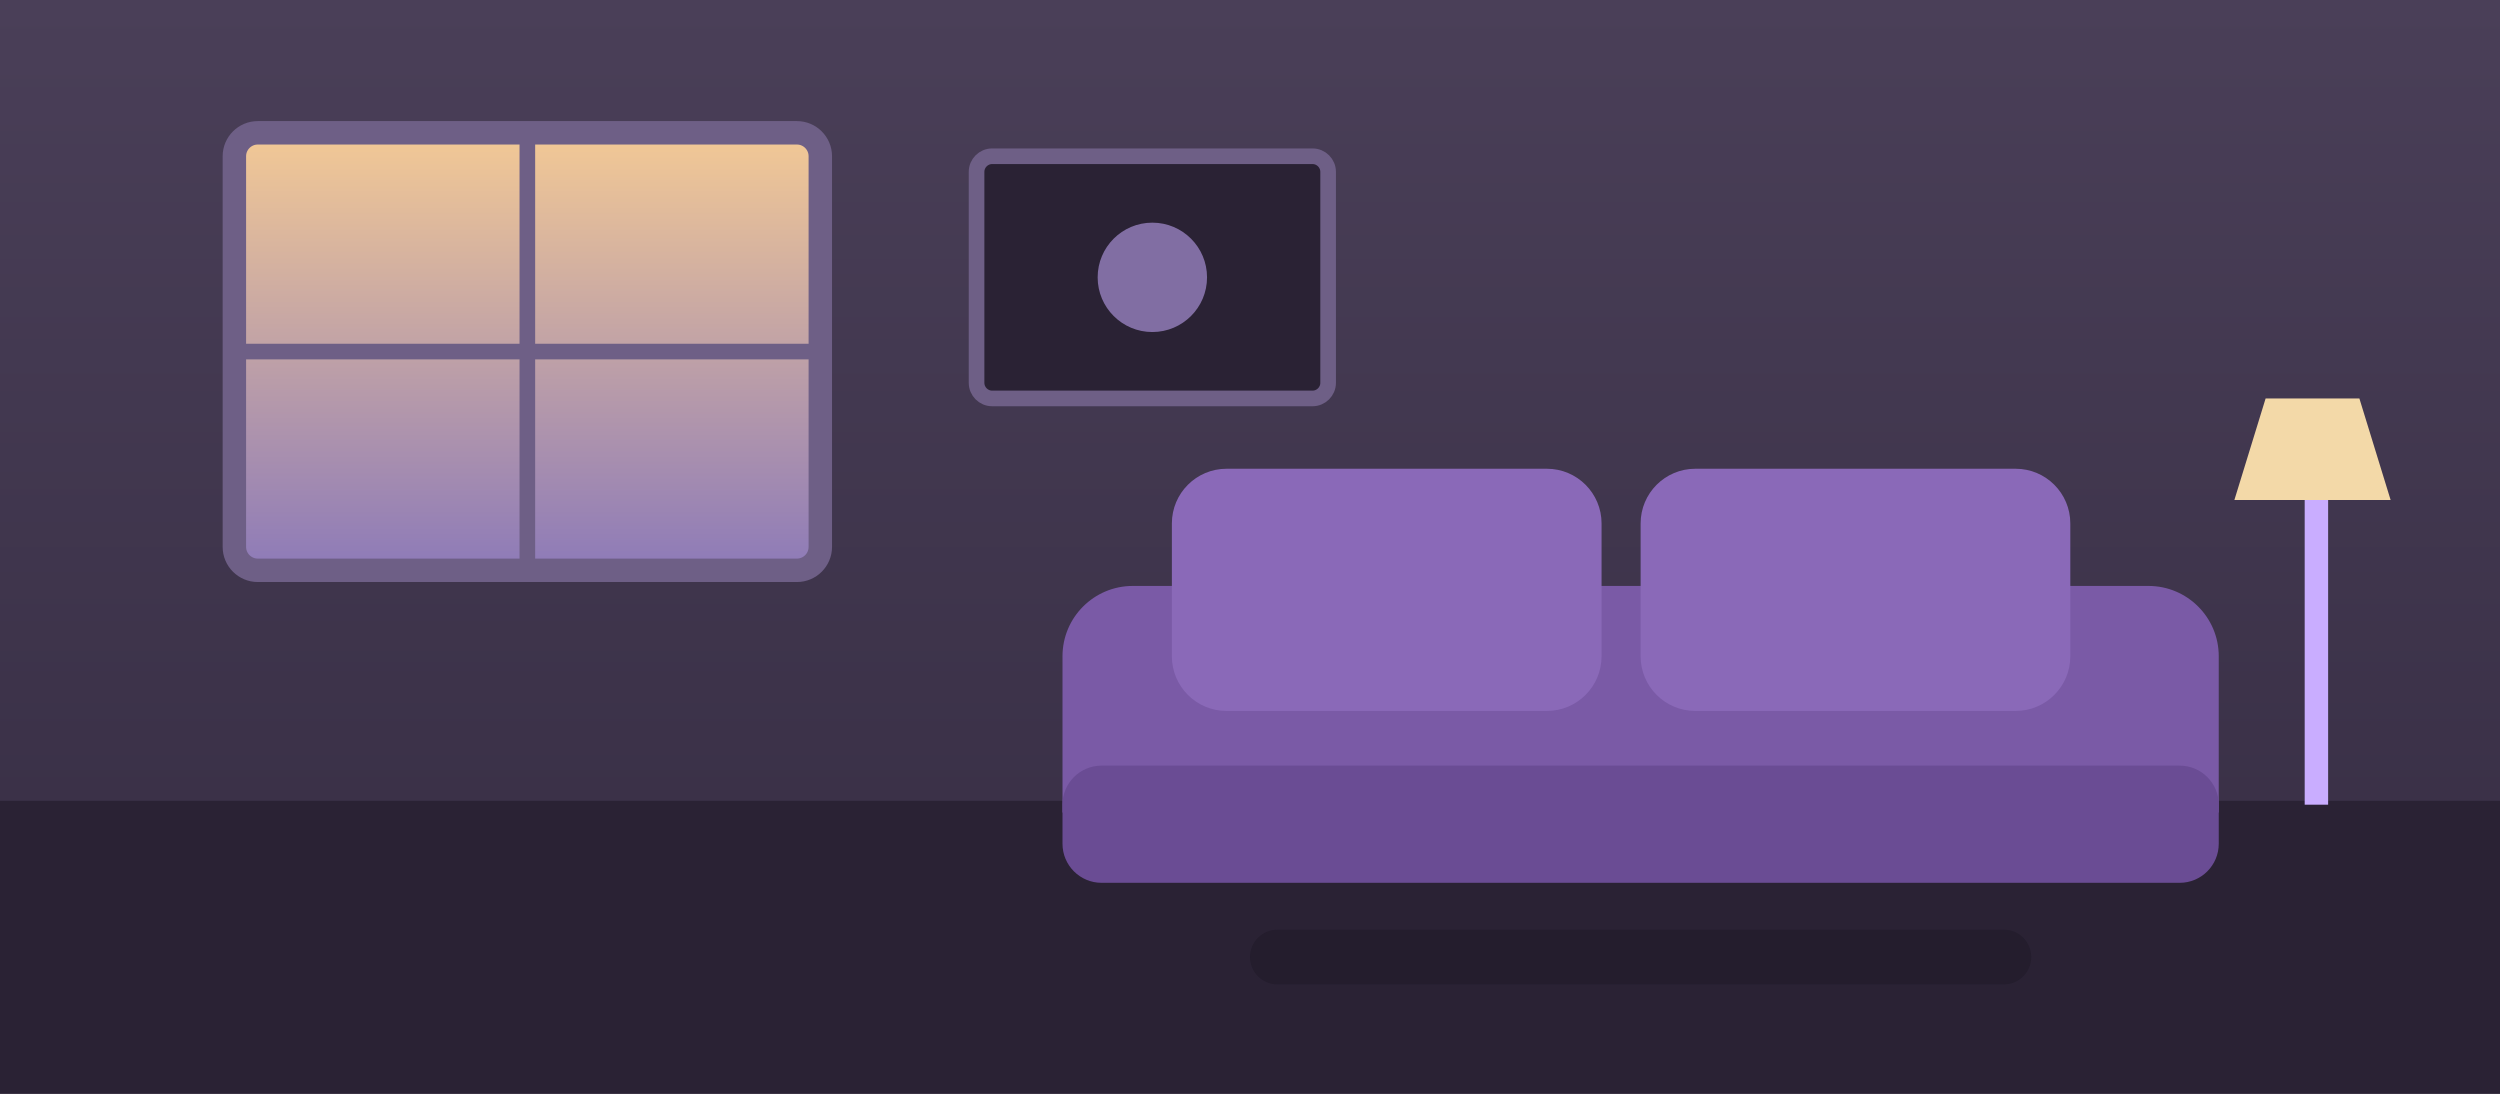
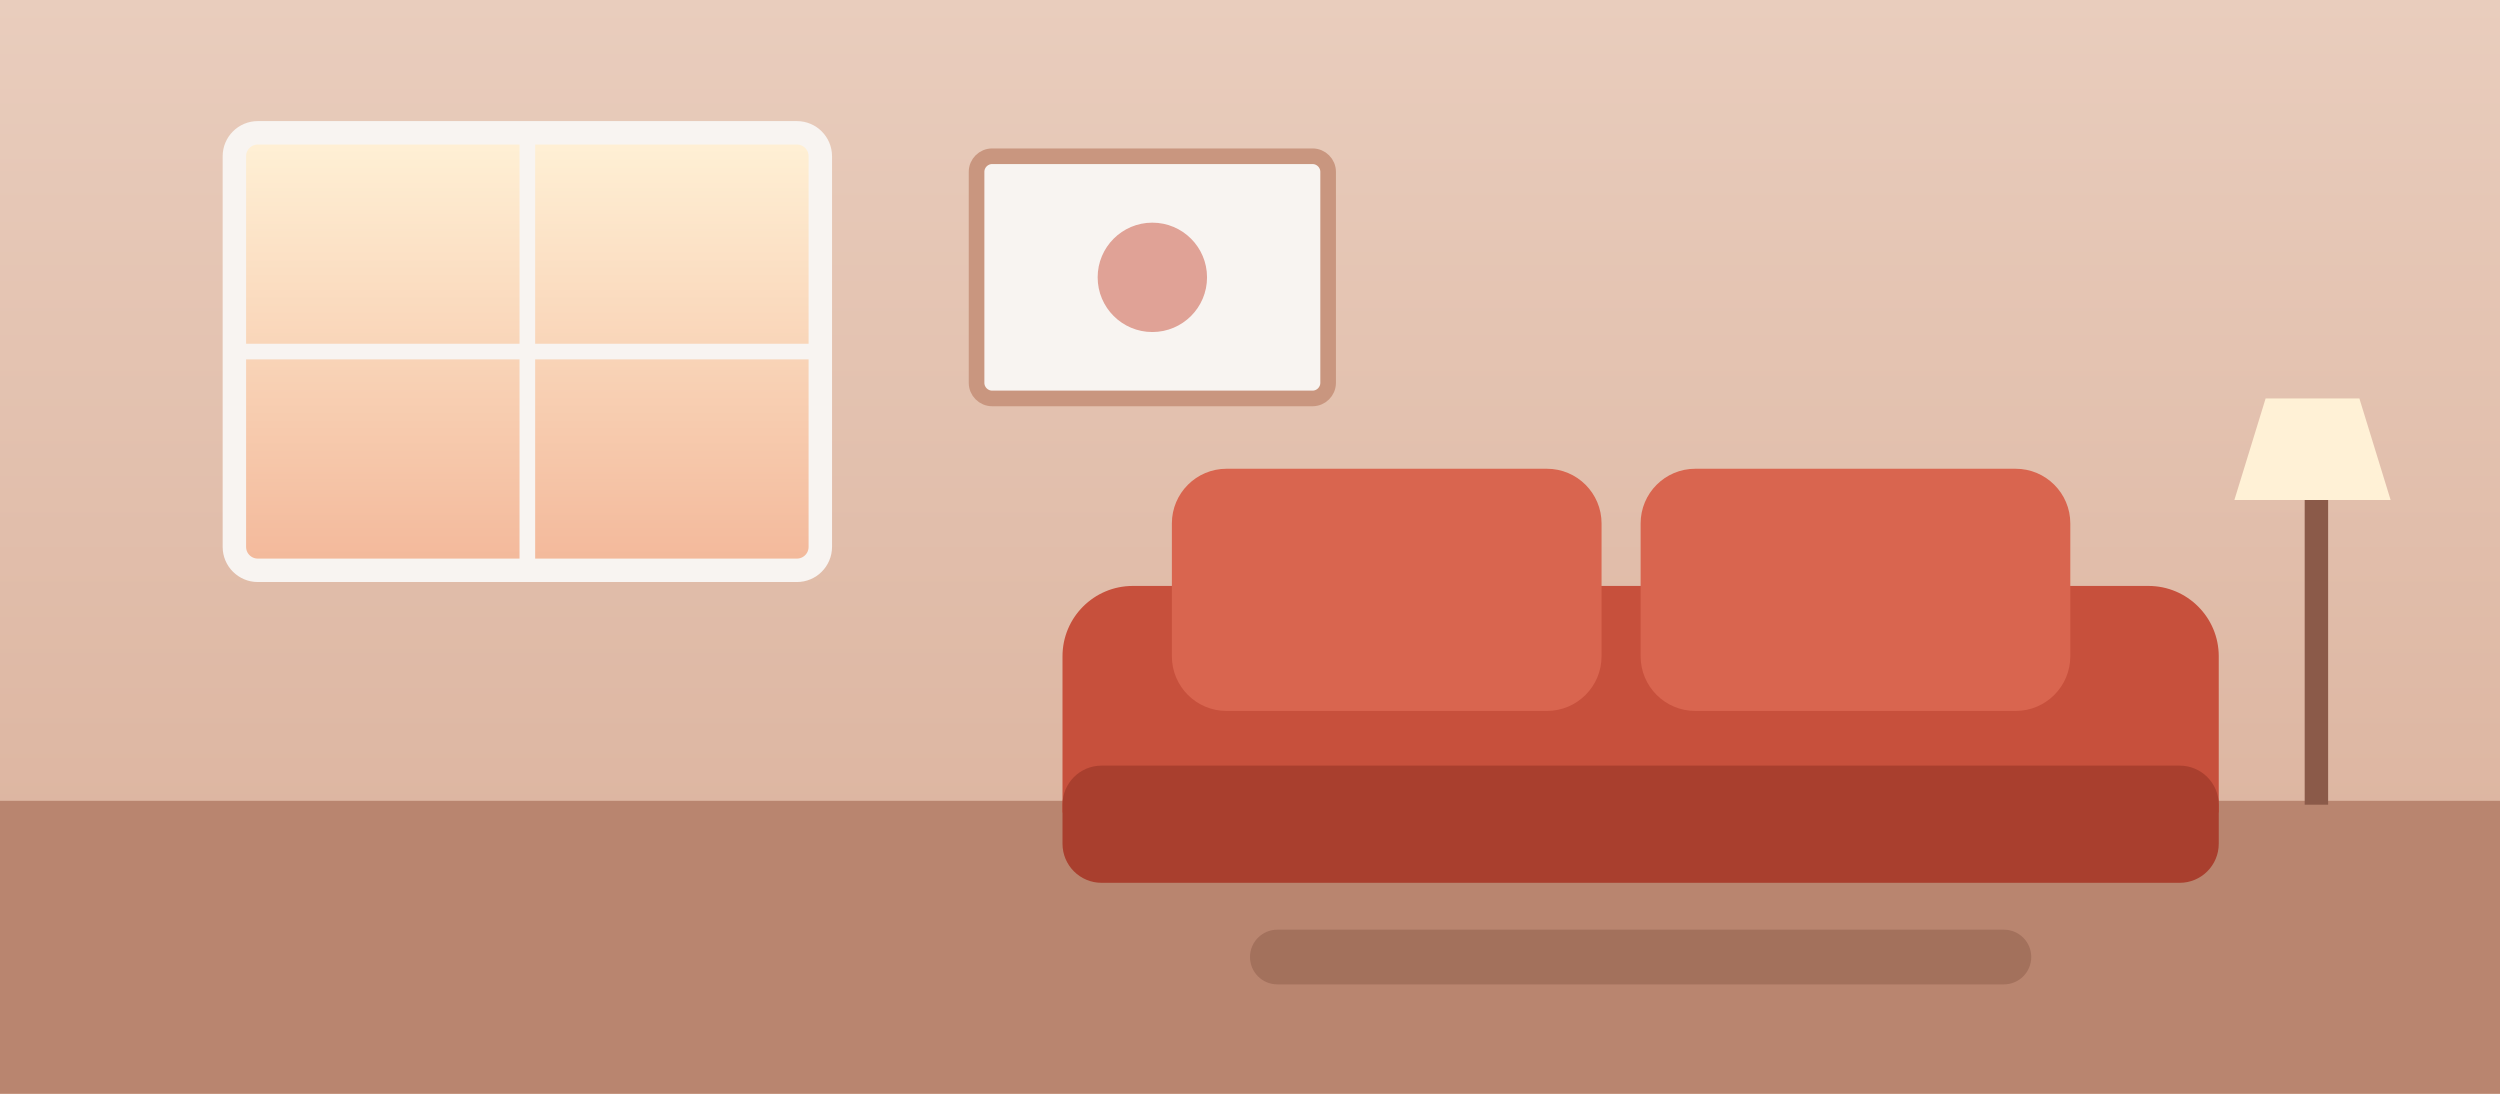
<svg xmlns="http://www.w3.org/2000/svg" viewBox="0 0 640 280" preserveAspectRatio="xMidYMid slice">
  <defs>
    <linearGradient id="wall" x1="0" y1="0" x2="0" y2="1">
-       <stop offset="0" stop-color="#4a3f58" />
-       <stop offset="1" stop-color="#352c42" />
+       <stop offset="0" stop-color="#e9cdbd" />
+       <stop offset="1" stop-color="#d9ae98" />
    </linearGradient>
    <linearGradient id="win" x1="0" y1="0" x2="0" y2="1">
-       <stop offset="0" stop-color="#f3c995" />
-       <stop offset="1" stop-color="#8d7ab8" />
+       <stop offset="0" stop-color="#fff1d6" />
+       <stop offset="1" stop-color="#f3b89a" />
    </linearGradient>
  </defs>
  <rect width="640" height="280" fill="url(#wall)" />
-   <rect y="205" width="640" height="75" fill="#2a2234" />
-   <rect x="60" y="34" width="150" height="112" rx="6" fill="url(#win)" stroke="#6e5f86" stroke-width="6" />
-   <path d="M135 34v112M60 90h150" stroke="#6e5f86" stroke-width="4" />
-   <path d="M290 150h260a18 18 0 0 1 18 18v40H272v-40a18 18 0 0 1 18-18z" fill="#7a5aa6" />
-   <rect x="272" y="196" width="296" height="30" rx="10" fill="#6a4c94" />
-   <rect x="300" y="120" width="110" height="62" rx="14" fill="#8a69b8" />
-   <rect x="420" y="120" width="110" height="62" rx="14" fill="#8a69b8" />
-   <rect x="590" y="126" width="6" height="80" fill="#c9adff" />
-   <path d="M572 128h40l-8-26h-24z" fill="#f3d9a8" />
-   <rect x="320" y="238" width="200" height="14" rx="7" fill="#1f1928" opacity=".6" />
-   <rect x="250" y="40" width="90" height="62" rx="4" fill="#2a2234" stroke="#6e5f86" stroke-width="4" />
-   <circle cx="295" cy="71" r="14" fill="#c9adff" opacity=".55" />
+   <rect y="205" width="640" height="75" fill="#b9856f" />
+   <rect x="60" y="34" width="150" height="112" rx="6" fill="url(#win)" stroke="#f8f4f1" stroke-width="6" />
+   <path d="M135 34v112M60 90h150" stroke="#f8f4f1" stroke-width="4" />
+   <path d="M290 150h260a18 18 0 0 1 18 18v40H272v-40a18 18 0 0 1 18-18z" fill="#c7503c" />
+   <rect x="272" y="196" width="296" height="30" rx="10" fill="#a93f2e" />
+   <rect x="300" y="120" width="110" height="62" rx="14" fill="#d9654f" />
+   <rect x="420" y="120" width="110" height="62" rx="14" fill="#d9654f" />
+   <rect x="590" y="126" width="6" height="80" fill="#8b5a49" />
+   <path d="M572 128h40l-8-26h-24z" fill="#fff1d6" />
+   <rect x="320" y="238" width="200" height="14" rx="7" fill="#7a4a3a" opacity=".35" />
+   <rect x="250" y="40" width="90" height="62" rx="4" fill="#f8f4f1" stroke="#c9967f" stroke-width="4" />
+   <circle cx="295" cy="71" r="14" fill="#c7503c" opacity=".5" />
</svg>
